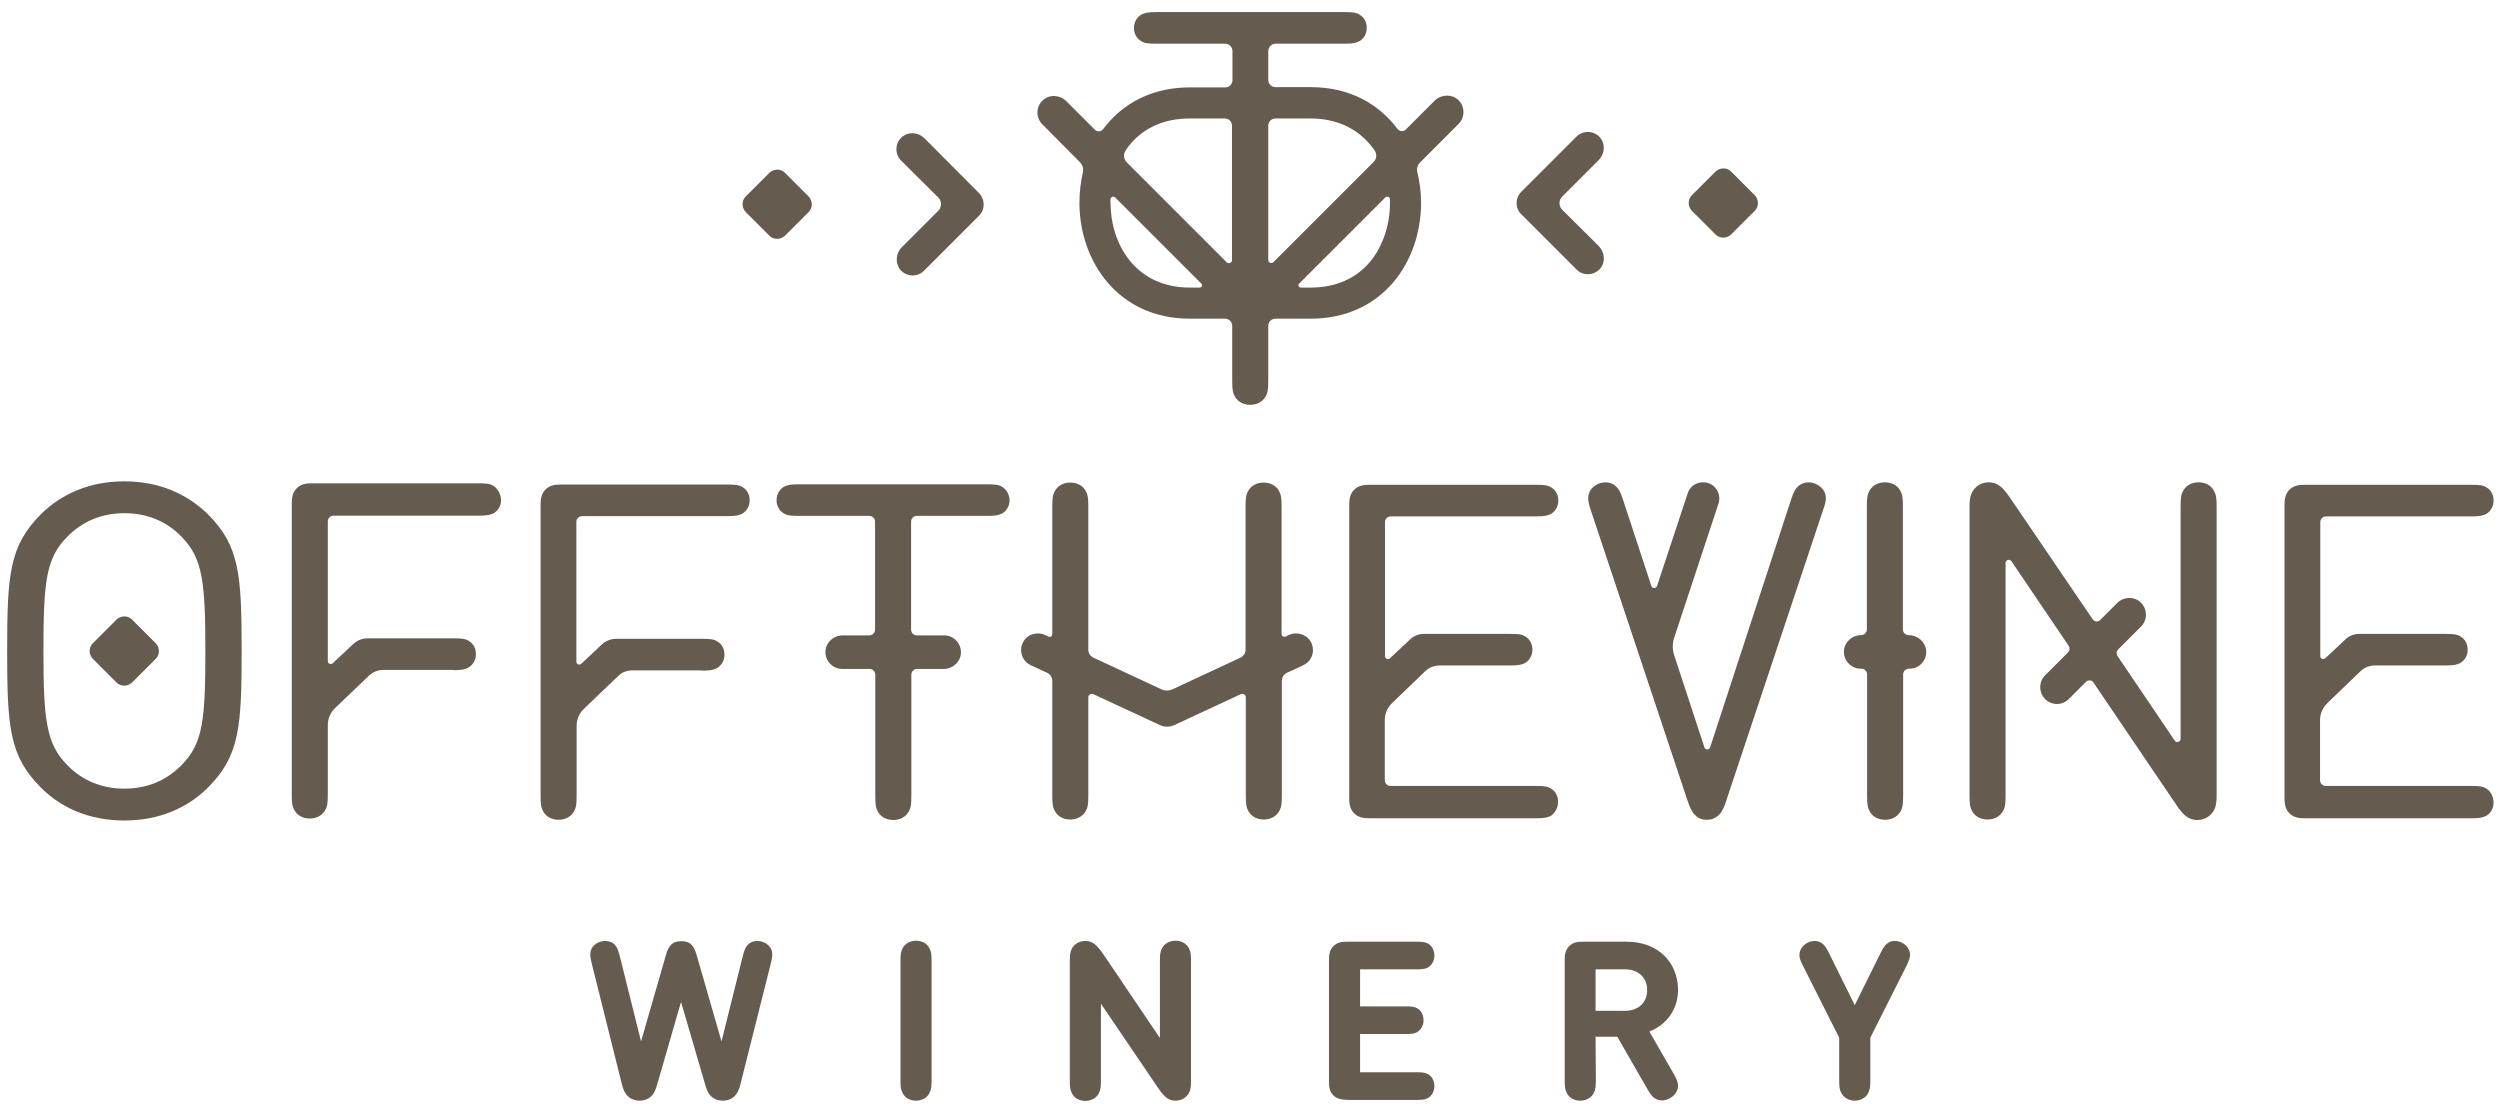
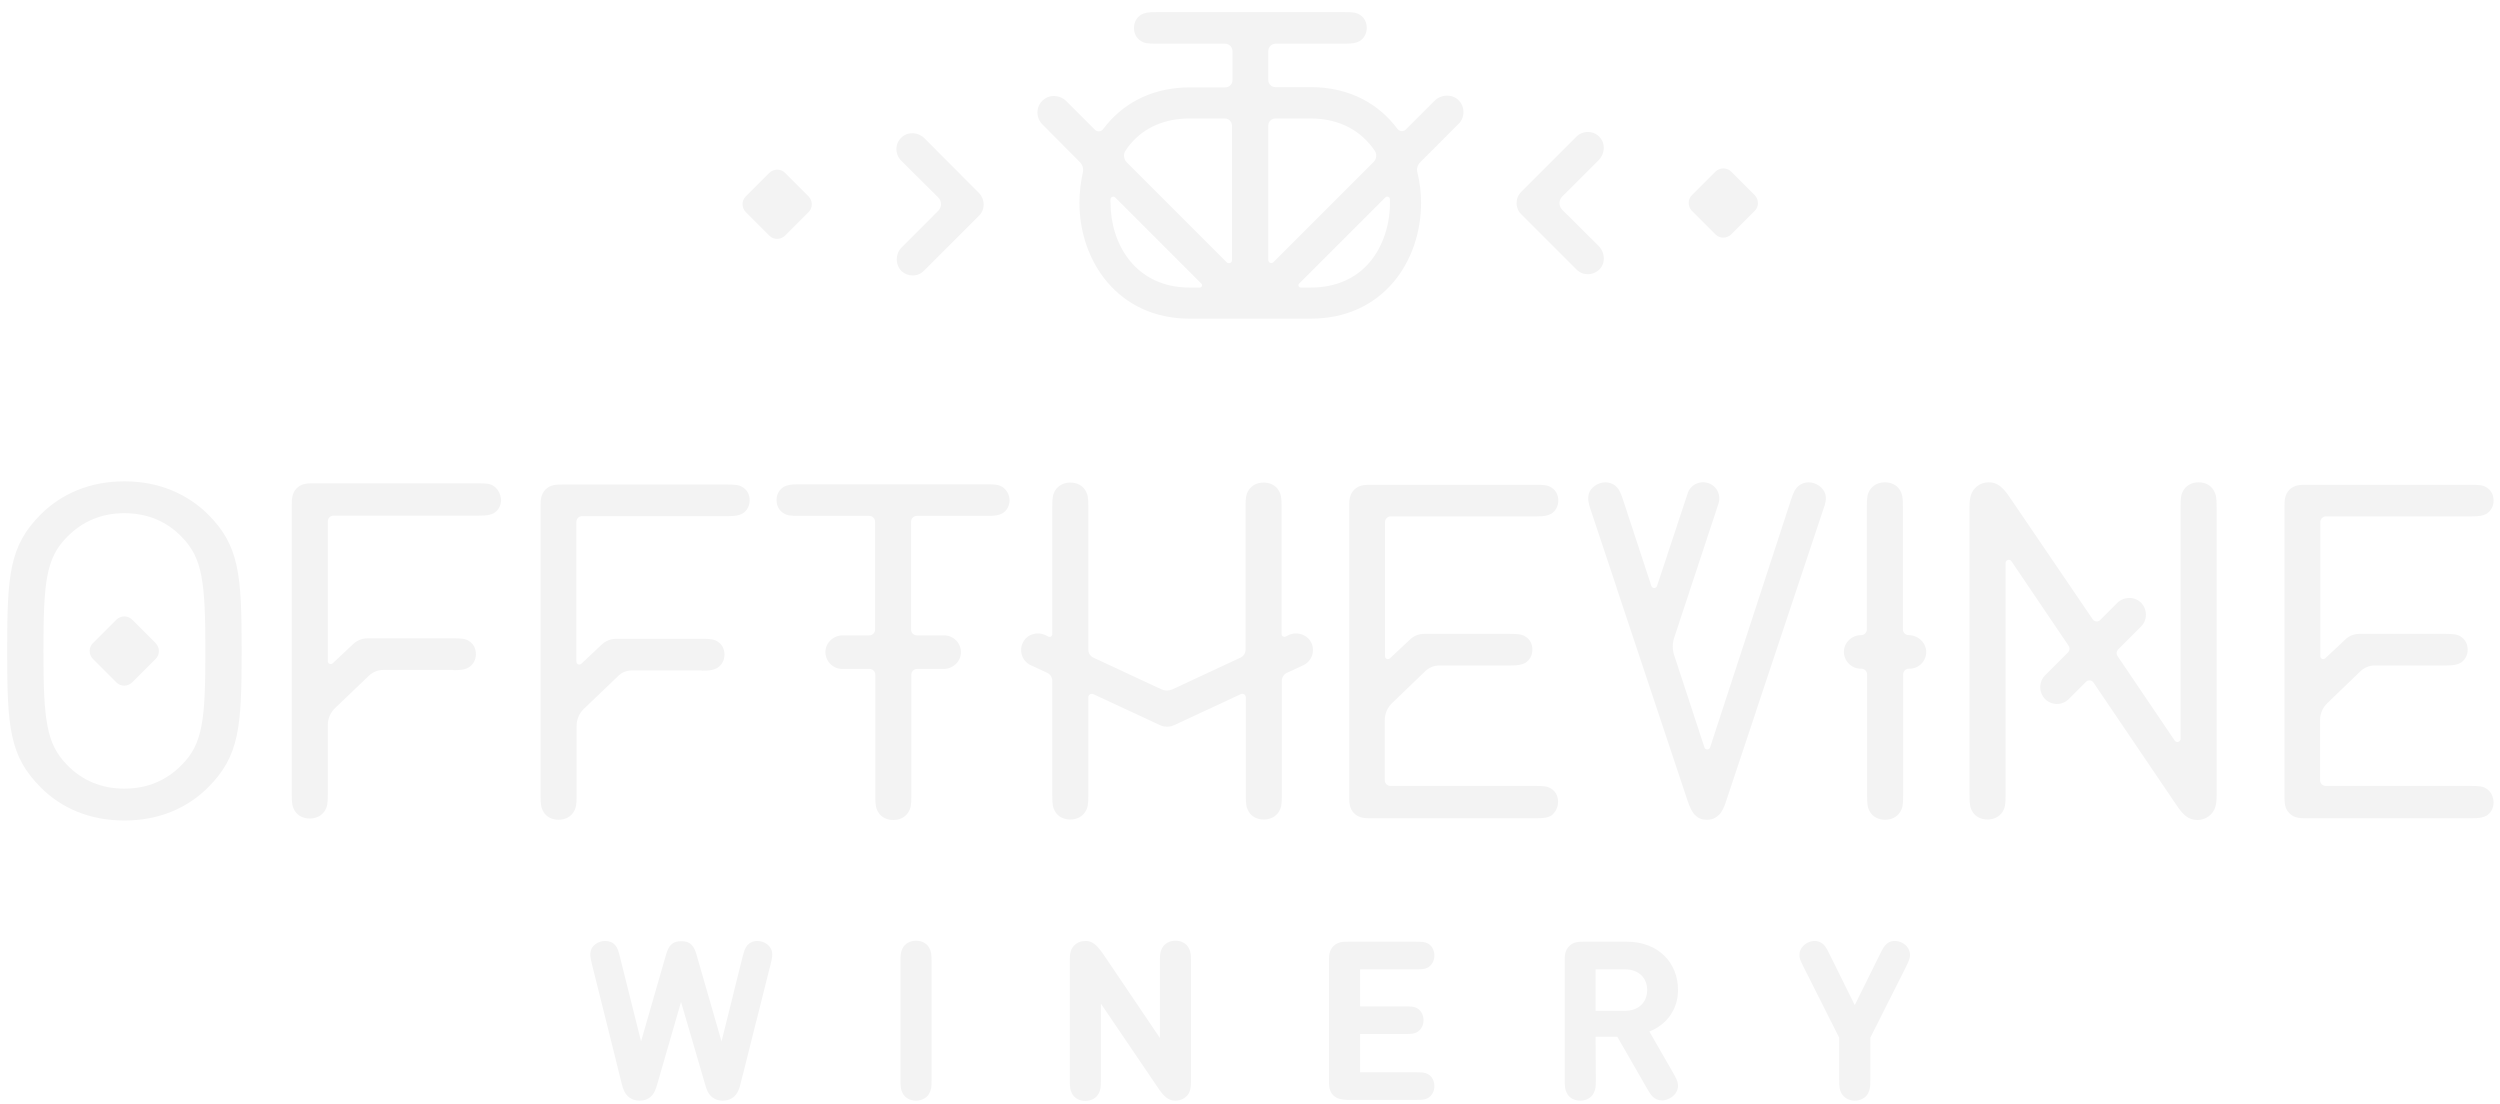
<svg xmlns="http://www.w3.org/2000/svg" version="1.1" id="Layer_1" x="0px" y="0px" viewBox="0 0 1012.8 447.2" style="enable-background:new 0 0 1012.8 447.2;" xml:space="preserve">
  <style type="text/css">
- 	.st0{fill:#655B4F;}
+ 	.st0{fill:#F3F3F3;}
</style>
  <path class="st0" d="M380.1,80c1.5,1.5,1.5,3.9,0,5.4l-14.8,14.8c-2.6,2.6-2.7,7-0.1,9.6c1.3,1.2,2.9,1.8,4.5,1.8  c1.7,0,3.3-0.6,4.6-1.9l22.3-22.3c1.3-1.3,1.9-2.9,1.9-4.6c0-1.3-0.4-2.5-1.1-3.6c-0.2-0.4-0.5-0.7-0.8-1L374.5,56  c-2.5-2.5-6.7-2.8-9.3-0.3c-2.7,2.5-2.7,6.8-0.1,9.4L380.1,80z" />
  <path class="st0" d="M616.4,86.9l22.3,22.3c1.3,1.3,2.9,1.9,4.6,1.9c1.6,0,3.2-0.6,4.5-1.8c2.7-2.5,2.5-6.9-0.1-9.6L632.9,85  c-1.5-1.5-1.5-3.9,0-5.4l14.8-14.8c2.5-2.5,2.8-6.7,0.3-9.3c-2.5-2.7-6.8-2.7-9.4-0.1l-22.3,22.3c-1.3,1.3-1.9,2.9-1.9,4.6  c0,1.3,0.4,2.5,1.1,3.6C615.8,86.2,616,86.6,616.4,86.9z" />
  <path class="st0" d="M311.7,95.5c1.7,1.7,4.5,1.7,6.3,0l9.6-9.6c1.7-1.7,1.7-4.5,0-6.3L318,70c-1.7-1.7-4.5-1.7-6.3,0l-9.6,9.6  c-1.7,1.7-1.7,4.5,0,6.3L311.7,95.5z" />
  <path class="st0" d="M50.4,195c-14,0-25.4,5-33.8,13.3C3.8,221.1,2.9,232.7,2.9,263.7s0.9,42.6,13.7,55.4  c8.3,8.3,19.7,13.3,33.8,13.3c14,0,25.4-5,33.8-13.3c12.8-12.8,13.7-24.4,13.7-55.4s-0.9-42.6-13.7-55.4  C75.8,200.1,64.4,195,50.4,195z M73.7,309.8c-6.2,6.4-14.1,9.7-23.3,9.7s-17.2-3.3-23.3-9.7c-8.4-8.6-9.5-18.3-9.5-46.1  s1-37.5,9.5-46.1c6.2-6.4,14.1-9.7,23.3-9.7s17.2,3.3,23.3,9.7c8.4,8.6,9.5,18.3,9.5,46.1S82.2,301.2,73.7,309.8z" />
  <path class="st0" d="M256,271.6h28.3v0.1c2.7,0,4.1-0.2,5.2-0.6c0.4-0.2,0.8-0.3,1.2-0.6c1.7-1.1,2.8-3,2.8-5.3s-1-4.2-2.8-5.3  c-1.4-0.9-2.7-1.1-6.3-1.1h-34.8c-2.1,0-4.2,0.8-5.8,2.3l-8.3,7.8c-0.8,0.7-2,0.2-2-0.9v-56.6c0-1.2,1-2.3,2.3-2.3h58.8  c3.6,0,4.8-0.3,6.3-1.1c1.7-1.1,2.8-3,2.8-5.3s-1-4.2-2.8-5.3c-1.4-0.9-2.7-1.1-6.3-1.1h-66.8c-2.3,0-4.8,0-6.8,2s-2,4.6-2,6.8  v117.2c0,3.8,0.2,5,1.3,6.8s3.3,3,6,3s4.8-1.2,6-3c1.1-1.8,1.3-3,1.3-6.8V294c0-2.6,1.1-5.1,3-6.9l13.7-13.1  C251.7,272.5,253.8,271.6,256,271.6z" />
  <path class="st0" d="M406.1,197.3c-1.4-0.9-2.7-1.1-6.3-1.1h-76.1c-3.6,0-4.8,0.3-6.3,1.1c-1.7,1.1-2.8,3-2.8,5.3s1,4.2,2.8,5.3  c1.4,0.9,2.7,1.1,6.3,1.1h28.5c1.2,0,2.3,1,2.3,2.3v43.8c0,1.2-1,2.3-2.3,2.3h-10.8c-3.7,0-6.9,2.9-7,6.6c-0.1,3.8,3,7,6.8,7h11.1  c1.2,0,2.3,1,2.3,2.3v49.1c0,3.8,0.2,5,1.3,6.8c1.1,1.8,3.3,3,6,3s4.8-1.2,6-3c1.1-1.8,1.3-3,1.3-6.8v-49.1c0-1.2,1-2.3,2.3-2.3  h10.8c3.7,0,6.9-2.9,7-6.6c0.1-3.8-3-7-6.8-7h-11.1c-1.2,0-2.3-1-2.3-2.3v-43.8c0-1.2,1-2.3,2.3-2.3h28.5c3.6,0,4.8-0.3,6.3-1.1  c1.7-1.1,2.8-3,2.8-5.3C408.9,200.3,407.8,198.4,406.1,197.3z" />
  <path class="st0" d="M631.2,324.8c0-2.3-1-4.2-2.8-5.3c-1.4-0.9-2.7-1.1-6.3-1.1h-58.8c-1.2,0-2.3-1-2.3-2.3v-24.4  c0-2.6,1.1-5.1,3-6.9l13.4-12.9c1.6-1.5,3.6-2.3,5.8-2.3h28.5c3.6,0,4.8-0.3,6.3-1.1c1.7-1.1,2.8-3,2.8-5.3s-1-4.2-2.8-5.3  c-1.4-0.9-2.7-1.1-6.3-1.1h-34.8c-2.1,0-4.2,0.8-5.7,2.3l-8.1,7.6c-0.8,0.7-2,0.2-2-0.9v-54.3c0-1.2,1-2.3,2.3-2.3h58.8  c3.6,0,4.8-0.3,6.3-1.1c1.7-1.1,2.8-3,2.8-5.3s-1-4.2-2.8-5.3c-1.4-0.9-2.7-1.1-6.3-1.1h-66.8c-2.3,0-4.8,0-6.8,2s-2,4.6-2,6.8  v117.5c0,2.3,0,4.8,2,6.8s4.6,2,6.8,2h66.8c3.6,0,4.8-0.3,6.3-1.1C630.2,329,631.2,327.1,631.2,324.8z" />
  <path class="st0" d="M739.5,200.3c-0.7-2.8-3.8-4.9-6.8-4.9c-1.4,0-2.9,0.5-4,1.4c-1.4,1.2-2.1,2.5-3.1,5.6l-32.8,100.4  c-0.4,1.1-1.9,1.1-2.3,0l-12.3-37.5c-0.7-2.2-0.7-4.6,0-6.8l18-54.5c1.1-3.5-0.7-7.2-4.2-8.3s-7.2,0.7-8.3,4.2l-12.4,37.5  c-0.4,1.1-1.9,1.1-2.3,0l-11.5-35c-1-3.1-1.7-4.4-3.1-5.6c-1-0.9-2.6-1.4-4-1.4c-3,0-6.2,2.1-6.8,4.9c-0.4,1.8-0.2,3.3,0.9,6.5  l39.1,117.4c0.9,2.7,1.9,4.8,3,5.9c1.5,1.5,2.9,2,4.9,2c1.9,0,3.3-0.5,4.9-2c1.1-1,2.2-3.2,3-5.9l39.1-117.4  C739.7,203.7,739.9,202.1,739.5,200.3z" />
  <path class="st0" d="M890.7,195.4c-2.7,0-4.8,1.2-6,3c-1.1,1.8-1.3,3-1.3,6.8v94.1c0,1.3-1.7,1.8-2.4,0.7l-23.2-34.3  c-0.5-0.8-0.4-1.8,0.2-2.5l9.4-9.4c2.6-2.6,2.6-6.9,0-9.6c-2.6-2.6-6.9-2.6-9.6,0l-7,7c-0.9,0.9-2.3,0.7-3-0.3L814,201.2  c-2.6-3.7-4.7-5.8-8.3-5.8c-2.2,0-4.2,0.9-5.5,2.3c-1.6,1.6-2.3,3.8-2.3,7.3v117.2c0,3.8,0.2,5,1.3,6.8s3.3,3,6,3s4.8-1.2,6-3  c1.1-1.8,1.3-3,1.3-6.8v-94.1c0-1.3,1.7-1.8,2.4-0.7l23.2,34.3c0.5,0.8,0.4,1.8-0.2,2.5l-9.4,9.4c-2.6,2.6-2.6,6.9,0,9.6  c1.3,1.3,3.1,2,4.8,2s3.5-0.7,4.8-2l7-7c0.9-0.9,2.3-0.7,3,0.3l33.8,49.9c2.5,3.7,4.7,5.8,8.3,5.8c2.2,0,4.1-0.9,5.5-2.3  c1.6-1.6,2.3-3.8,2.3-7.3V205.3c0-3.8-0.2-5-1.3-6.8C895.6,196.6,893.4,195.4,890.7,195.4z" />
  <path class="st0" d="M200,196.9c-1.4-0.9-2.7-1.1-6.3-1.1H127c-2.3,0-4.8,0-6.8,2s-2,4.6-2,6.8v117.2c0,3.8,0.2,5,1.3,6.8  c1.1,1.8,3.3,3,6,3s4.8-1.2,6-3c1.1-1.8,1.3-3,1.3-6.8v-28.1c0-2.6,1.1-5.1,3-6.9l13.7-13.1c1.6-1.5,3.7-2.3,5.8-2.3h28.3v0.1  c2.7,0,4.1-0.2,5.2-0.6c0.4-0.2,0.8-0.3,1.2-0.6c1.7-1.1,2.8-3,2.8-5.3s-1-4.2-2.8-5.3c-1.4-0.9-2.7-1.1-6.3-1.1h-34.8  c-2.1,0-4.2,0.8-5.8,2.3l-8.3,7.8c-0.8,0.7-2,0.2-2-0.9v-56.6c0-1.2,1-2.3,2.3-2.3h58.8c3.6,0,4.8-0.3,6.3-1.1  c1.7-1.1,2.8-3,2.8-5.3C202.8,200,201.7,198.1,200,196.9z" />
  <path class="st0" d="M1007.3,319.5c-1.4-0.9-2.7-1.1-6.3-1.1h-58.8c-1.2,0-2.3-1-2.3-2.3v-24.4c0-2.6,1.1-5.1,3-6.9l13.4-12.9  c1.6-1.5,3.6-2.3,5.8-2.3h28.5c3.6,0,4.8-0.3,6.3-1.1c1.7-1.1,2.8-3,2.8-5.3s-1-4.2-2.8-5.3c-1.4-0.9-2.7-1.1-6.3-1.1h-34.8  c-2.1,0-4.2,0.8-5.7,2.3l-8.1,7.6c-0.8,0.7-2,0.2-2-0.9v-54.3c0-1.2,1-2.3,2.3-2.3h58.8c3.6,0,4.8-0.3,6.3-1.1  c1.7-1.1,2.8-3,2.8-5.3s-1-4.2-2.8-5.3c-1.4-0.9-2.7-1.1-6.3-1.1h-66.8c-2.3,0-4.8,0-6.8,2s-2,4.6-2,6.8v117.5c0,2.3,0,4.8,2,6.8  s4.6,2,6.8,2h66.8c3.6,0,4.8-0.3,6.3-1.1c1.7-1.1,2.8-3,2.8-5.3C1010.1,322.5,1009,320.6,1007.3,319.5z" />
  <path class="st0" d="M522,257.3l-1.2,0.6c-0.7,0.3-1.6-0.2-1.6-1v-51.6c0-3.8-0.2-5-1.3-6.8s-3.3-3-6-3s-4.8,1.2-6,3  c-1.1,1.8-1.3,3-1.3,6.8v57.9c0,1.4-0.8,2.6-2,3.2l-27.7,12.9c-1.4,0.6-2.9,0.6-4.3,0l-27.7-12.9c-1.2-0.6-2-1.8-2-3.2v-57.9  c0-3.8-0.2-5-1.3-6.8c-1.1-1.8-3.3-3-6-3s-4.8,1.2-6,3c-1.1,1.8-1.3,3-1.3,6.8v51.6c0,0.8-0.8,1.4-1.6,1l-1.2-0.6  c-3.4-1.6-7.5-0.3-9.1,3c-1.7,3.4-0.3,7.6,3.2,9.2l6.7,3.1c1.2,0.6,2,1.8,2,3.2v46.4c0,3.8,0.2,5,1.3,6.8c1.1,1.8,3.3,3,6,3  s4.8-1.2,6-3c1.1-1.8,1.3-3,1.3-6.8v-39.7c0-1,1-1.7,2-1.3l27.1,12.6c0,0,0,0,0.1,0s0.1,0.1,0.2,0.1c0.2,0.1,0.4,0.2,0.6,0.2  c0.1,0,0.2,0,0.2,0.1c0.2,0.1,0.4,0.1,0.6,0.1c0.1,0,0.2,0,0.2,0c0.3,0,0.6,0.1,0.9,0.1l0,0l0,0c0.3,0,0.6,0,0.9-0.1  c0.1,0,0.2,0,0.2,0c0.2,0,0.4-0.1,0.6-0.1c0.1,0,0.2,0,0.2-0.1c0.2-0.1,0.4-0.1,0.6-0.2c0.1,0,0.1,0,0.2-0.1c0,0,0,0,0.1,0  l27.1-12.6c0.9-0.4,2,0.2,2,1.3v39.7c0,3.8,0.2,5,1.3,6.8c1.1,1.8,3.3,3,6,3s4.8-1.2,6-3c1.1-1.8,1.3-3,1.3-6.8v-46.4  c0-1.4,0.8-2.6,2-3.2l6.7-3.1c3.4-1.6,4.9-5.7,3.2-9.2C529.5,257,525.4,255.7,522,257.3z" />
  <path class="st0" d="M695,95c1.7,1.7,4.5,1.7,6.3,0l9.6-9.6c1.7-1.7,1.7-4.5,0-6.3l-9.6-9.6c-1.7-1.7-4.5-1.7-6.3,0l-9.6,9.6  c-1.7,1.7-1.7,4.5,0,6.3L695,95z" />
  <path class="st0" d="M53.5,251c-1.7-1.7-4.5-1.7-6.3,0l-9.6,9.6c-1.7,1.7-1.7,4.5,0,6.3l9.6,9.6c1.7,1.7,4.5,1.7,6.3,0l9.6-9.6  c1.7-1.7,1.7-4.5,0-6.3L53.5,251z" />
  <path class="st0" d="M773.2,257.3c-1.2,0-2.3-1-2.3-2.3v-49.8c0-3.8-0.2-5-1.3-6.8s-3.3-3-6-3s-4.8,1.2-6,3c-1.1,1.8-1.3,3-1.3,6.8  V255c0,1.2-1,2.3-2.3,2.3l0,0c-3.7,0-6.9,2.9-7,6.6c-0.1,3.8,3,7,6.8,7h0.3c1.2,0,2.3,1,2.3,2.3v49.1c0,3.8,0.2,5,1.3,6.8s3.3,3,6,3  s4.8-1.2,6-3c1.1-1.8,1.3-3,1.3-6.8v-49.1c0-1.2,1-2.3,2.3-2.3h0.3c4,0,7.2-3.5,6.7-7.6C779.8,259.8,776.7,257.3,773.2,257.3z" />
-   <path class="st0" d="M437.5,65.7c1.1,1.1,1.5,2.6,1.2,4.1c-0.9,4-1.4,8.2-1.4,12.4c0,23.3,15.4,46.9,44.7,46.9h14.3  c1.6,0,2.9,1.3,2.9,2.9v22.2c0,3.8,0.2,5,1.3,6.8c1.1,1.8,3.3,3,6,3s4.8-1.2,6-3c1.1-1.8,1.3-3,1.3-6.8V132c0-1.6,1.3-2.9,2.9-2.9  H531c13.8,0,25.4-5.2,33.6-14.9c7.1-8.5,11.1-19.9,11.1-32c0-4.2-0.5-8.3-1.5-12.4c-0.4-1.5,0.1-3,1.2-4.1l15.5-15.5  c2.7-2.7,2.6-7.1-0.1-9.7c-2.7-2.5-7-2.3-9.6,0.3l-11.7,11.7c-0.9,0.9-2.5,0.8-3.3-0.2c-7.5-10.1-19.3-17-35.2-17h-14.3  c-1.6,0-2.9-1.3-2.9-2.9V20.7c0-1.6,1.3-3,3-3h27.8c3.6,0,4.8-0.3,6.3-1.1c1.7-1.1,2.8-3,2.8-5.3s-1-4.2-2.8-5.3  c-1.4-0.9-2.7-1.1-6.3-1.1h-76.1c-3.6,0-4.8,0.3-6.3,1.1c-1.7,1.1-2.8,3-2.8,5.3s1,4.2,2.8,5.3c1.4,0.9,2.7,1.1,6.3,1.1h27.8  c1.6,0,3,1.3,3,3v11.8c0,1.6-1.3,2.9-2.9,2.9h-14.3c-13.8,0-25.4,5.2-33.6,14.9c-0.5,0.7-1.1,1.3-1.6,2c-0.8,1.1-2.3,1.2-3.3,0.3  L432,41c-2.6-2.6-6.9-2.9-9.6-0.3c-2.8,2.6-2.8,7-0.1,9.7L437.5,65.7z M563.1,80.7c0,0.5,0,1,0,1.6c0,9-3,17.7-8.1,23.8  c-5.7,6.8-14,10.4-24,10.4h-4c-0.8,0-1.3-1-0.7-1.6L561.2,80C561.9,79.3,563,79.7,563.1,80.7z M513.8,50.9c0-1.6,1.3-2.9,2.9-2.9  H531c12.2,0,20.7,5.4,25.9,13c1,1.4,0.8,3.4-0.4,4.6l-40.6,40.6c-0.8,0.8-2.1,0.2-2.1-0.9L513.8,50.9L513.8,50.9z M456,61  c0.6-0.9,1.2-1.8,1.9-2.6c5.7-6.8,14-10.4,24-10.4h14.3c1.6,0,2.9,1.3,2.9,2.9v54.5c0,1.1-1.3,1.6-2.1,0.9l-40.6-40.6  C455.2,64.4,455,62.4,456,61z M449.9,80.7c0-0.9,1.2-1.4,1.9-0.7l34.9,34.9c0.6,0.6,0.2,1.6-0.7,1.6h-4c-22.1,0-32.1-17.8-32.1-34.3  C449.8,81.7,449.8,81.2,449.9,80.7z" />
+   <path class="st0" d="M437.5,65.7c1.1,1.1,1.5,2.6,1.2,4.1c-0.9,4-1.4,8.2-1.4,12.4c0,23.3,15.4,46.9,44.7,46.9h49  c13.8,0,25.4-5.2,33.6-14.9c7.1-8.5,11.1-19.9,11.1-32c0-4.2-0.5-8.3-1.5-12.4c-0.4-1.5,0.1-3,1.2-4.1l15.5-15.5  c2.7-2.7,2.6-7.1-0.1-9.7c-2.7-2.5-7-2.3-9.6,0.3l-11.7,11.7c-0.9,0.9-2.5,0.8-3.3-0.2c-7.5-10.1-19.3-17-35.2-17h-14.3  c-1.6,0-2.9-1.3-2.9-2.9V20.7c0-1.6,1.3-3,3-3h27.8c3.6,0,4.8-0.3,6.3-1.1c1.7-1.1,2.8-3,2.8-5.3s-1-4.2-2.8-5.3  c-1.4-0.9-2.7-1.1-6.3-1.1h-76.1c-3.6,0-4.8,0.3-6.3,1.1c-1.7,1.1-2.8,3-2.8,5.3s1,4.2,2.8,5.3c1.4,0.9,2.7,1.1,6.3,1.1h27.8  c1.6,0,3,1.3,3,3v11.8c0,1.6-1.3,2.9-2.9,2.9h-14.3c-13.8,0-25.4,5.2-33.6,14.9c-0.5,0.7-1.1,1.3-1.6,2c-0.8,1.1-2.3,1.2-3.3,0.3  L432,41c-2.6-2.6-6.9-2.9-9.6-0.3c-2.8,2.6-2.8,7-0.1,9.7L437.5,65.7z M563.1,80.7c0,0.5,0,1,0,1.6c0,9-3,17.7-8.1,23.8  c-5.7,6.8-14,10.4-24,10.4h-4c-0.8,0-1.3-1-0.7-1.6L561.2,80C561.9,79.3,563,79.7,563.1,80.7z M513.8,50.9c0-1.6,1.3-2.9,2.9-2.9  H531c12.2,0,20.7,5.4,25.9,13c1,1.4,0.8,3.4-0.4,4.6l-40.6,40.6c-0.8,0.8-2.1,0.2-2.1-0.9L513.8,50.9L513.8,50.9z M456,61  c0.6-0.9,1.2-1.8,1.9-2.6c5.7-6.8,14-10.4,24-10.4h14.3c1.6,0,2.9,1.3,2.9,2.9v54.5c0,1.1-1.3,1.6-2.1,0.9l-40.6-40.6  C455.2,64.4,455,62.4,456,61z M449.9,80.7c0-0.9,1.2-1.4,1.9-0.7l34.9,34.9c0.6,0.6,0.2,1.6-0.7,1.6h-4c-22.1,0-32.1-17.8-32.1-34.3  C449.8,81.7,449.8,81.2,449.9,80.7z" />
  <g>
    <path class="st0" d="M266.3,439.1c-0.6,2.2-1.3,4.1-2.9,5.4c-1.1,0.9-2.6,1.4-4.3,1.4s-3.1-0.5-4.3-1.4c-1.6-1.3-2.4-3.2-2.9-5.4   l-12.1-48.5c-0.7-2.9-0.8-3.8-0.5-5.3c0.5-2.3,3.1-4.1,5.9-4.1c1.6,0,3.1,0.6,4,1.7c1,1.1,1.3,2.2,2,4.9l8.5,34.1l10.2-35.4   c0.5-1.7,1.1-2.9,2-3.8c1-1,2.3-1.4,4.1-1.4c1.8,0,3.1,0.4,4.1,1.4c0.9,0.9,1.5,2.1,2,3.8l10.2,35.4l8.5-34.1c0.7-2.7,1-3.7,2-4.9   c0.9-1,2.3-1.7,4-1.7c2.8,0,5.3,1.8,5.9,4.1c0.3,1.5,0.2,2.4-0.5,5.3L300,439.1c-0.5,2.2-1.3,4.1-2.9,5.4c-1.1,0.9-2.6,1.4-4.3,1.4   c-1.7,0-3.1-0.5-4.3-1.4c-1.6-1.3-2.3-3.2-2.9-5.4l-9.7-33.2L266.3,439.1z" />
    <path class="st0" d="M377.4,437.4c0,2.9-0.1,4-0.9,5.5c-0.9,1.8-3,3-5.4,3c-2.5,0-4.5-1.2-5.4-3c-0.8-1.5-0.9-2.6-0.9-5.5v-47.8   c0-2.9,0.1-4,0.9-5.5c0.9-1.8,3-3,5.4-3c2.5,0,4.5,1.2,5.4,3c0.8,1.5,0.9,2.6,0.9,5.5V437.4z" />
    <path class="st0" d="M482.5,438.1c0,2.6-0.3,4.4-1.7,5.9c-1.3,1.3-2.8,1.9-4.7,1.9c-2.9,0-4.7-1.8-7.3-5.7L446,406.6v30.9   c0,2.9-0.1,4-0.9,5.5c-0.9,1.8-3,3-5.4,3c-2.5,0-4.5-1.2-5.4-3c-0.8-1.5-0.9-2.6-0.9-5.5V389c0-2.6,0.3-4.4,1.7-5.9   c1.3-1.3,2.8-1.9,4.7-1.9c2.9,0,4.7,1.8,7.4,5.7l22.7,33.6v-30.9c0-2.9,0.1-4,0.9-5.5c0.9-1.8,3-3,5.4-3c2.5,0,4.5,1.2,5.4,3   c0.8,1.5,0.9,2.6,0.9,5.5L482.5,438.1L482.5,438.1z" />
    <path class="st0" d="M540.2,443.8c-1.8-1.8-1.8-4-1.8-5.9v-48.7c0-1.8,0-4.1,1.8-5.9s4-1.8,5.9-1.8h27.4c2.7,0,3.7,0.1,4.9,0.7   c1.6,0.8,2.7,2.7,2.7,4.9c0,2.2-1.1,4-2.7,4.9c-1.2,0.6-2.2,0.7-4.9,0.7H551v15h18.1c2.7,0,3.7,0.1,4.9,0.7   c1.6,0.8,2.7,2.7,2.7,4.9c0,2.2-1.1,4-2.7,4.9c-1.2,0.6-2.2,0.7-4.9,0.7H551v15.5h22.5c2.7,0,3.7,0.1,4.9,0.7   c1.6,0.8,2.7,2.7,2.7,4.9c0,2.2-1.1,4-2.7,4.9c-1.2,0.6-2.2,0.7-4.9,0.7h-27.4C544.3,445.5,542,445.5,540.2,443.8z" />
    <path class="st0" d="M646.5,437.4c0,2.9-0.1,4-0.9,5.5c-0.9,1.8-3,3-5.4,3c-2.5,0-4.5-1.2-5.4-3c-0.8-1.5-0.9-2.6-0.9-5.5v-48.2   c0-1.8,0-4.1,1.8-5.9s4-1.8,5.9-1.8H659c13.1,0,20.8,8.8,20.8,19.5c0,7.6-4.2,13.9-11.6,16.9l9.6,16.7c1.4,2.5,1.9,3.5,2,5   c0.1,2-1,4-3.1,5.2c-1.1,0.6-2.2,1-3.3,1c-3.4,0-4.7-2.3-6.3-5.1L655.2,420h-8.8L646.5,437.4L646.5,437.4z M658.3,409.5   c5.5,0,9-3.4,9-8.4s-3.5-8.4-9-8.4h-11.9v16.8H658.3z" />
    <path class="st0" d="M746,442.9c-0.8-1.5-0.9-2.6-0.9-5.5v-17l-14.5-28.8c-1.3-2.6-1.7-3.5-1.6-4.9c0-1.8,1.2-3.7,3.3-4.8   c1-0.5,2-0.7,2.9-0.7c1.1,0,2.1,0.4,2.9,0.9c1.2,0.9,1.7,1.7,3,4.3l10.3,20.8l10.3-20.8c1.3-2.6,1.8-3.4,3-4.3   c0.8-0.6,1.8-0.9,2.9-0.9c0.9,0,1.9,0.2,2.9,0.7c2.1,1,3.2,2.9,3.3,4.8c0,1.4-0.4,2.4-1.6,4.9l-14.5,28.8v17c0,2.9-0.1,4-0.9,5.5   c-0.9,1.8-3,3-5.4,3S747,444.7,746,442.9z" />
  </g>
</svg>
